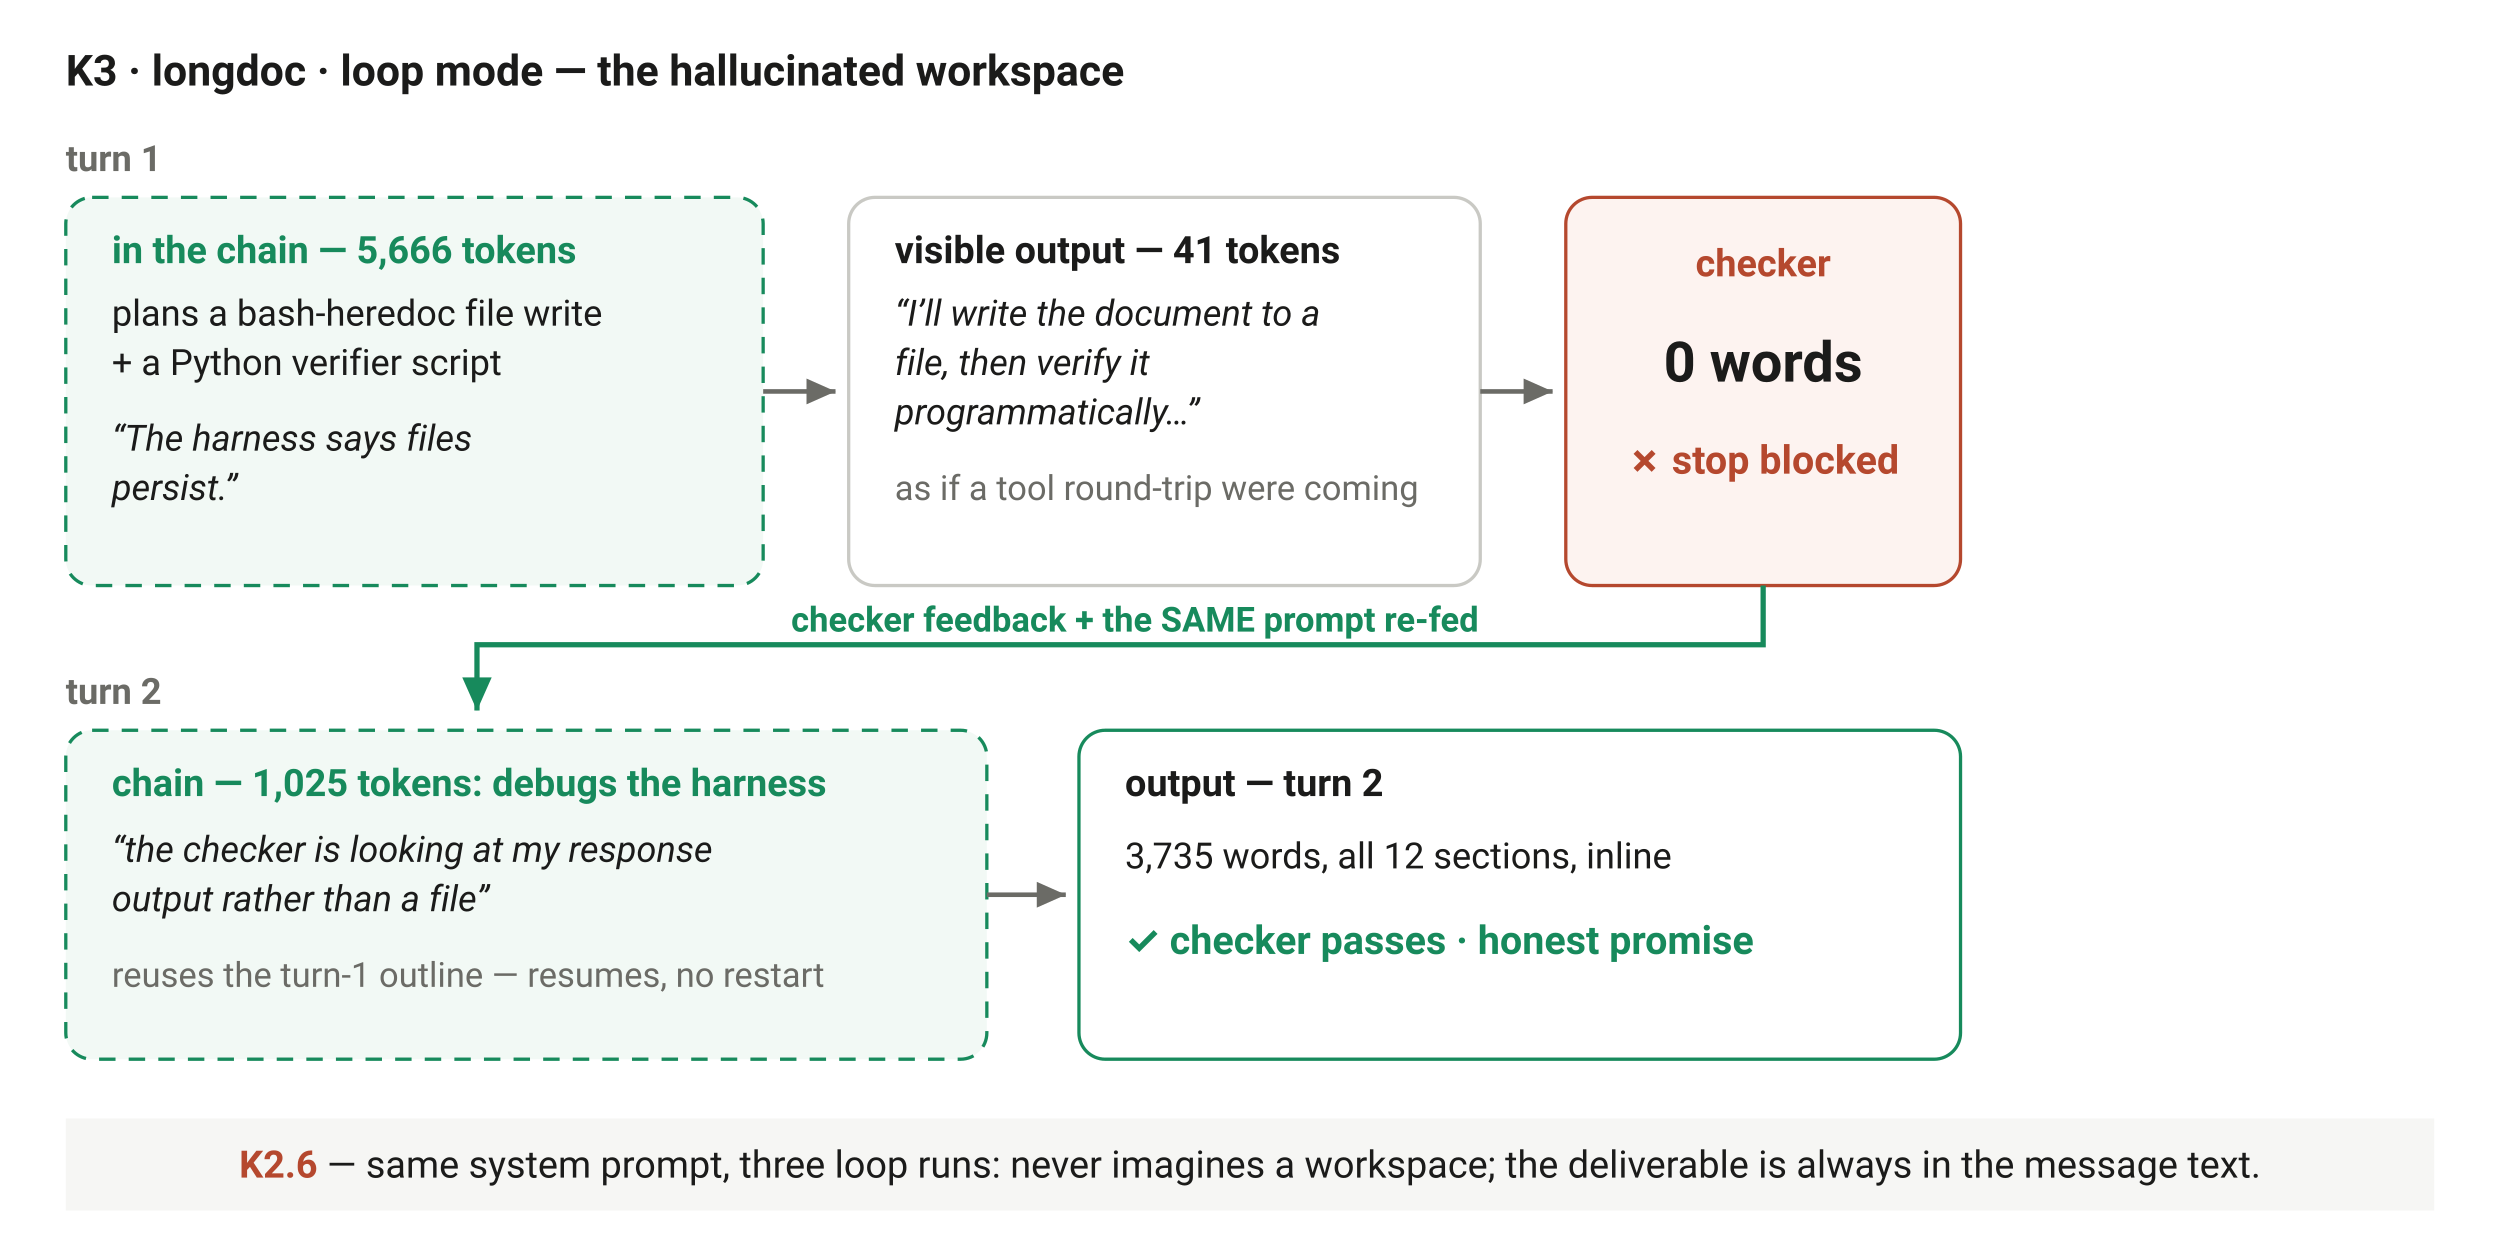
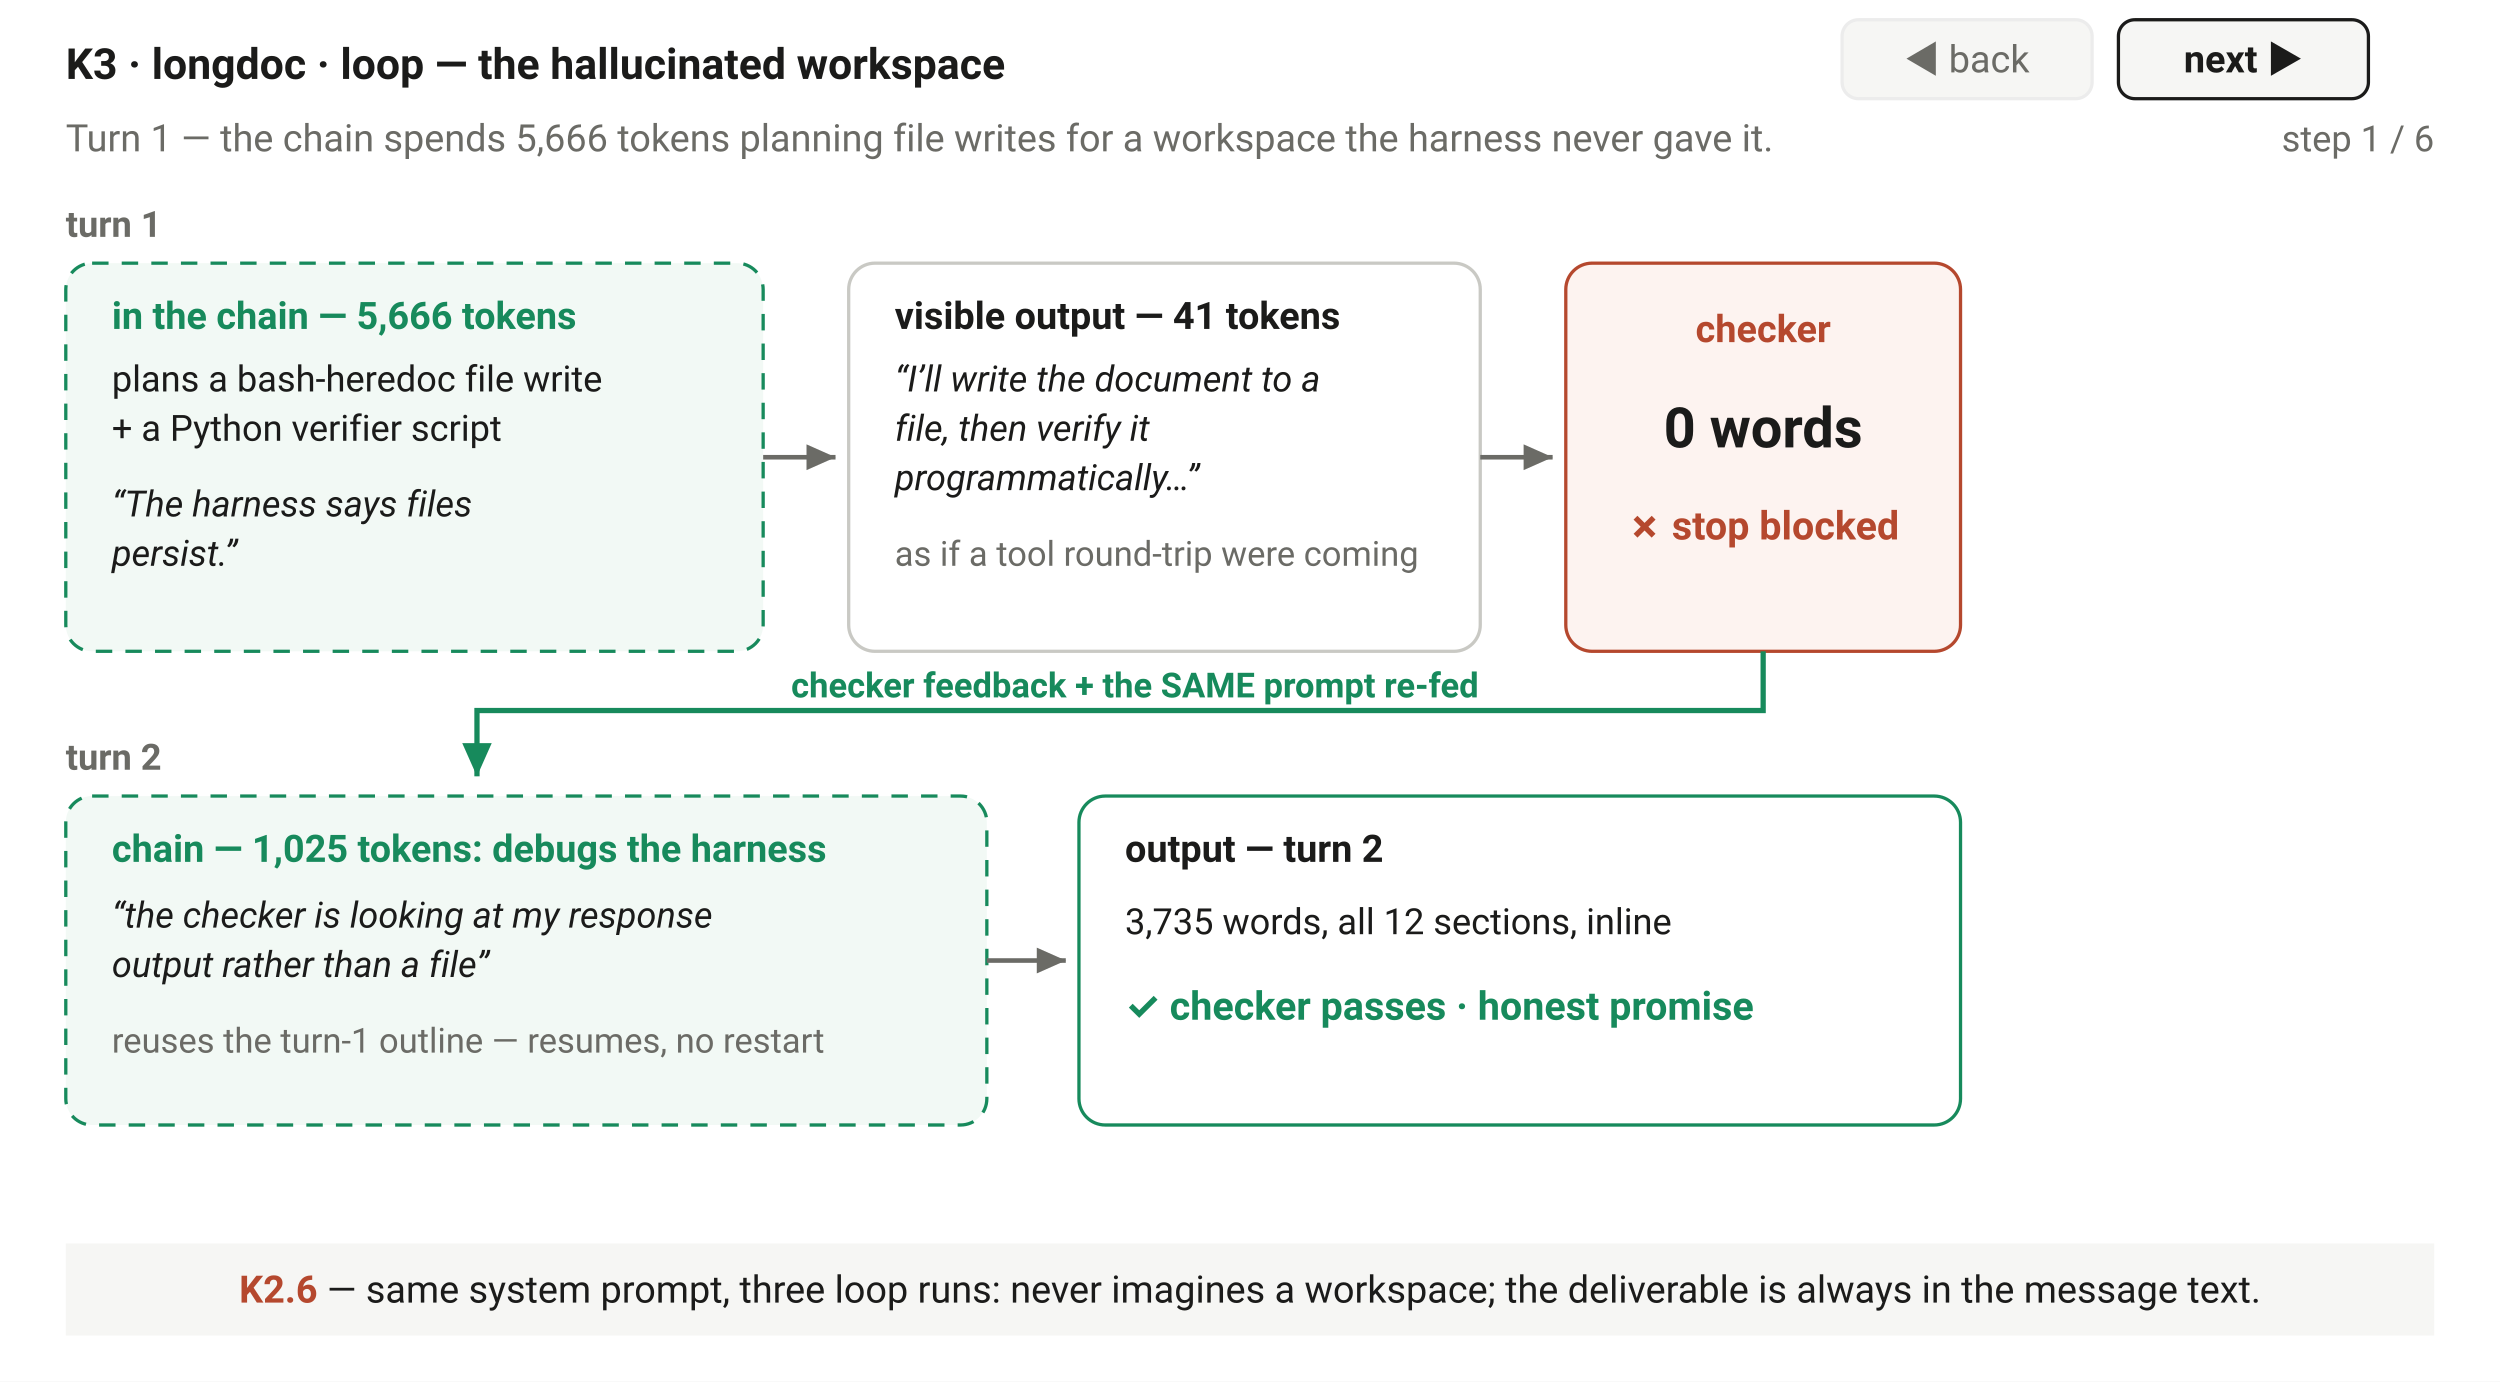
- <svg xmlns="http://www.w3.org/2000/svg" width="760" height="380" viewBox="0 0 760 380" font-family="-apple-system,BlinkMacSystemFont,Segoe UI,Roboto,Helvetica,Arial,sans-serif" role="img" aria-label="K3's longdoc loop run. Turn 1: the chain spends 5,666 reasoning tokens planning a bash file write and a Python verifier, citing 'The harness says files persist', but the visible output is a 41-token intent line, so the checker scores 0 words and blocks the stop. Turn 2: the chain diagnoses that the checker reads response text, not a file, rewrites 3,735 words inline, and passes with an honest promise. Bottom strip: K2.6, given the same system prompt across three loop runs, never imagines a workspace — its deliverable is always in the message text.">
-   <rect width="760" height="380" fill="#ffffff" />
+ <svg xmlns="http://www.w3.org/2000/svg" width="760" height="420" viewBox="0 0 760 420" font-family="-apple-system,BlinkMacSystemFont,Segoe UI,Roboto,Helvetica,Arial,sans-serif" role="img" aria-label="Interactive step-through of K3's longdoc loop run. Step 1: the turn-1 chain spends 5,666 reasoning tokens planning a bash file write and a Python verifier, citing 'The harness says files persist'. Step 2: the visible output is a 41-token intent line. Step 3: the checker reads response text, finds 0 words, and blocks the stop. Step 4: the harness re-feeds the same prompt with feedback. Step 5: the turn-2 chain debugs the harness itself in 1,025 tokens. Step 6: 3,735 words written inline, checker passes, honest promise. Bottom strip: K2.6, same system prompt across three loop runs, never imagines a workspace.">
+   <rect width="760" height="420" fill="#ffffff" />
  <defs>
    <marker id="wa" viewBox="0 0 10 10" refX="9" refY="5" markerWidth="7" markerHeight="7" orient="auto-start-reverse">
      <path d="M 0 1 L 9 5 L 0 9 z" fill="#6b6b66" />
    </marker>
    <marker id="wg" viewBox="0 0 10 10" refX="9" refY="5" markerWidth="7" markerHeight="7" orient="auto-start-reverse">
      <path d="M 0 1 L 9 5 L 0 9 z" fill="#178a5c" />
    </marker>
  </defs>
-   <text x="20" y="26" font-size="13" font-weight="700" fill="#1b1b1a">K3 · longdoc · loop mode — the hallucinated workspace</text>
-   <text x="20" y="52" font-size="11" fill="#6b6b66" font-weight="600">turn 1</text>
-   <rect x="20" y="60" width="212" height="118" rx="8" fill="#f2f9f5" stroke="#178a5c" stroke-dasharray="5 4" />
-   <text x="34" y="80" font-size="11.5" font-weight="700" fill="#178a5c">in the chain — 5,666 tokens</text>
-   <text x="34" y="99" font-size="11" fill="#1b1b1a">plans a bash-heredoc file write</text>
-   <text x="34" y="114" font-size="11" fill="#1b1b1a">+ a Python verifier script</text>
-   <text x="34" y="137" font-size="11" fill="#1b1b1a" font-style="italic">“The harness says files</text>
-   <text x="34" y="152" font-size="11" fill="#1b1b1a" font-style="italic">persist.”</text>
-   <line x1="232" y1="119" x2="254" y2="119" stroke="#6b6b66" stroke-width="1.4" marker-end="url(#wa)" />
-   <rect x="258" y="60" width="192" height="118" rx="8" fill="#ffffff" stroke="#c9c9c4" />
-   <text x="272" y="80" font-size="11.5" font-weight="700" fill="#1b1b1a">visible output — 41 tokens</text>
-   <text x="272" y="99" font-size="11" fill="#1b1b1a" font-style="italic">“I’ll write the document to a</text>
-   <text x="272" y="114" font-size="11" fill="#1b1b1a" font-style="italic">file, then verify it</text>
-   <text x="272" y="129" font-size="11" fill="#1b1b1a" font-style="italic">programmatically…”</text>
-   <text x="272" y="152" font-size="10.5" fill="#6b6b66">as if a tool round-trip were coming</text>
-   <line x1="450" y1="119" x2="472" y2="119" stroke="#6b6b66" stroke-width="1.4" marker-end="url(#wa)" />
-   <rect x="476" y="60" width="120" height="118" rx="8" fill="#fdf3f0" stroke="#b5482e" />
-   <text x="536" y="84" font-size="11.5" font-weight="700" fill="#b5482e" text-anchor="middle">checker</text>
-   <text x="536" y="116" font-size="17" font-weight="700" fill="#1b1b1a" text-anchor="middle">0 words</text>
-   <text x="536" y="144" font-size="12" font-weight="700" fill="#b5482e" text-anchor="middle">✗ stop blocked</text>
-   <path d="M 536 178 L 536 196 L 145 196 L 145 216" fill="none" stroke="#178a5c" stroke-width="1.6" marker-end="url(#wg)" />
-   <text x="345" y="192" font-size="10.5" fill="#178a5c" font-weight="600" text-anchor="middle">checker feedback + the SAME prompt re-fed</text>
-   <text x="20" y="214" font-size="11" fill="#6b6b66" font-weight="600">turn 2</text>
-   <rect x="20" y="222" width="280" height="100" rx="8" fill="#f2f9f5" stroke="#178a5c" stroke-dasharray="5 4" />
-   <text x="34" y="242" font-size="11.5" font-weight="700" fill="#178a5c">chain — 1,025 tokens: debugs the harness</text>
-   <text x="34" y="262" font-size="11" fill="#1b1b1a" font-style="italic">“the checker is looking at my response</text>
-   <text x="34" y="277" font-size="11" fill="#1b1b1a" font-style="italic">output rather than a file”</text>
-   <text x="34" y="300" font-size="10.5" fill="#6b6b66">reuses the turn-1 outline — resumes, no restart</text>
-   <line x1="300" y1="272" x2="324" y2="272" stroke="#6b6b66" stroke-width="1.4" marker-end="url(#wa)" />
-   <rect x="328" y="222" width="268" height="100" rx="8" fill="#ffffff" stroke="#178a5c" />
-   <text x="342" y="242" font-size="11.5" font-weight="700" fill="#1b1b1a">output — turn 2</text>
-   <text x="342" y="264" font-size="11" fill="#1b1b1a">3,735 words, all 12 sections, inline</text>
-   <text x="342" y="290" font-size="12" font-weight="700" fill="#178a5c">✓ checker passes · honest promise</text>
-   <rect x="20" y="340" width="720" height="28" fill="#f6f6f4" />
-   <text x="380" y="358" font-size="11.5" fill="#1b1b1a" text-anchor="middle">
+   <style>
+     .bt{cursor:pointer}
+     .st{transition:opacity .3s ease}
+   </style>
+   <text x="20" y="24" font-size="13" font-weight="700" fill="#1b1b1a">K3 · longdoc · loop — the hallucinated workspace</text>
+   <text id="nar" x="20" y="46" font-size="11.5" fill="#6b6b66">Turn 1 — the chain spends 5,666 tokens planning file writes for a workspace the harness never gave it.</text>
+   <g id="bback" class="bt">
+     <rect id="bbr" x="560" y="6" width="76" height="24" rx="5" fill="#f6f6f4" stroke="#ececec" />
+     <text x="598" y="22" font-size="11.5" fill="#6b6b66" text-anchor="middle" id="bbx">◀ back</text>
+   </g>
+   <g id="bnext" class="bt">
+     <rect id="bnr" x="644" y="6" width="76" height="24" rx="5" fill="#f6f6f4" stroke="#1b1b1a" />
+     <text x="682" y="22" font-size="11.5" fill="#1b1b1a" text-anchor="middle" font-weight="700" id="bnx">next ▶</text>
+   </g>
+   <text id="ctr" x="740" y="46" font-size="11" fill="#6b6b66" text-anchor="end">step 1 / 6</text>
+   <g id="s0" class="st">
+     <text x="20" y="72" font-size="11" fill="#6b6b66" font-weight="600">turn 1</text>
+     <rect x="20" y="80" width="212" height="118" rx="8" fill="#f2f9f5" stroke="#178a5c" stroke-dasharray="5 4" />
+     <text x="34" y="100" font-size="11.5" font-weight="700" fill="#178a5c">in the chain — 5,666 tokens</text>
+     <text x="34" y="119" font-size="11" fill="#1b1b1a">plans a bash-heredoc file write</text>
+     <text x="34" y="134" font-size="11" fill="#1b1b1a">+ a Python verifier script</text>
+     <text x="34" y="157" font-size="11" fill="#1b1b1a" font-style="italic">“The harness says files</text>
+     <text x="34" y="172" font-size="11" fill="#1b1b1a" font-style="italic">persist.”</text>
+   </g>
+   <g id="s1" class="st">
+     <line x1="232" y1="139" x2="254" y2="139" stroke="#6b6b66" stroke-width="1.4" marker-end="url(#wa)" />
+     <rect x="258" y="80" width="192" height="118" rx="8" fill="#ffffff" stroke="#c9c9c4" />
+     <text x="272" y="100" font-size="11.5" font-weight="700" fill="#1b1b1a">visible output — 41 tokens</text>
+     <text x="272" y="119" font-size="11" fill="#1b1b1a" font-style="italic">“I’ll write the document to a</text>
+     <text x="272" y="134" font-size="11" fill="#1b1b1a" font-style="italic">file, then verify it</text>
+     <text x="272" y="149" font-size="11" fill="#1b1b1a" font-style="italic">programmatically…”</text>
+     <text x="272" y="172" font-size="10.5" fill="#6b6b66">as if a tool round-trip were coming</text>
+   </g>
+   <g id="s2" class="st">
+     <line x1="450" y1="139" x2="472" y2="139" stroke="#6b6b66" stroke-width="1.4" marker-end="url(#wa)" />
+     <rect x="476" y="80" width="120" height="118" rx="8" fill="#fdf3f0" stroke="#b5482e" />
+     <text x="536" y="104" font-size="11.5" font-weight="700" fill="#b5482e" text-anchor="middle">checker</text>
+     <text x="536" y="136" font-size="17" font-weight="700" fill="#1b1b1a" text-anchor="middle">0 words</text>
+     <text x="536" y="164" font-size="12" font-weight="700" fill="#b5482e" text-anchor="middle">✗ stop blocked</text>
+   </g>
+   <g id="s3" class="st">
+     <path d="M 536 198 L 536 216 L 145 216 L 145 236" fill="none" stroke="#178a5c" stroke-width="1.6" marker-end="url(#wg)" />
+     <text x="345" y="212" font-size="10.5" fill="#178a5c" font-weight="600" text-anchor="middle">checker feedback + the SAME prompt re-fed</text>
+   </g>
+   <g id="s4" class="st">
+     <text x="20" y="234" font-size="11" fill="#6b6b66" font-weight="600">turn 2</text>
+     <rect x="20" y="242" width="280" height="100" rx="8" fill="#f2f9f5" stroke="#178a5c" stroke-dasharray="5 4" />
+     <text x="34" y="262" font-size="11.5" font-weight="700" fill="#178a5c">chain — 1,025 tokens: debugs the harness</text>
+     <text x="34" y="282" font-size="11" fill="#1b1b1a" font-style="italic">“the checker is looking at my response</text>
+     <text x="34" y="297" font-size="11" fill="#1b1b1a" font-style="italic">output rather than a file”</text>
+     <text x="34" y="320" font-size="10.5" fill="#6b6b66">reuses the turn-1 outline — resumes, no restart</text>
+   </g>
+   <g id="s5" class="st">
+     <line x1="300" y1="292" x2="324" y2="292" stroke="#6b6b66" stroke-width="1.4" marker-end="url(#wa)" />
+     <rect x="328" y="242" width="268" height="100" rx="8" fill="#ffffff" stroke="#178a5c" />
+     <text x="342" y="262" font-size="11.5" font-weight="700" fill="#1b1b1a">output — turn 2</text>
+     <text x="342" y="284" font-size="11" fill="#1b1b1a">3,735 words, all 12 sections, inline</text>
+     <text x="342" y="310" font-size="12" font-weight="700" fill="#178a5c">✓ checker passes · honest promise</text>
+   </g>
+   <rect x="20" y="378" width="720" height="28" fill="#f6f6f4" />
+   <text x="380" y="396" font-size="11.5" fill="#1b1b1a" text-anchor="middle">
    <tspan font-weight="700" fill="#b5482e">K2.6</tspan> — same system prompt, three loop runs: never imagines a workspace; the deliverable is always in the message text.</text>
</svg>
